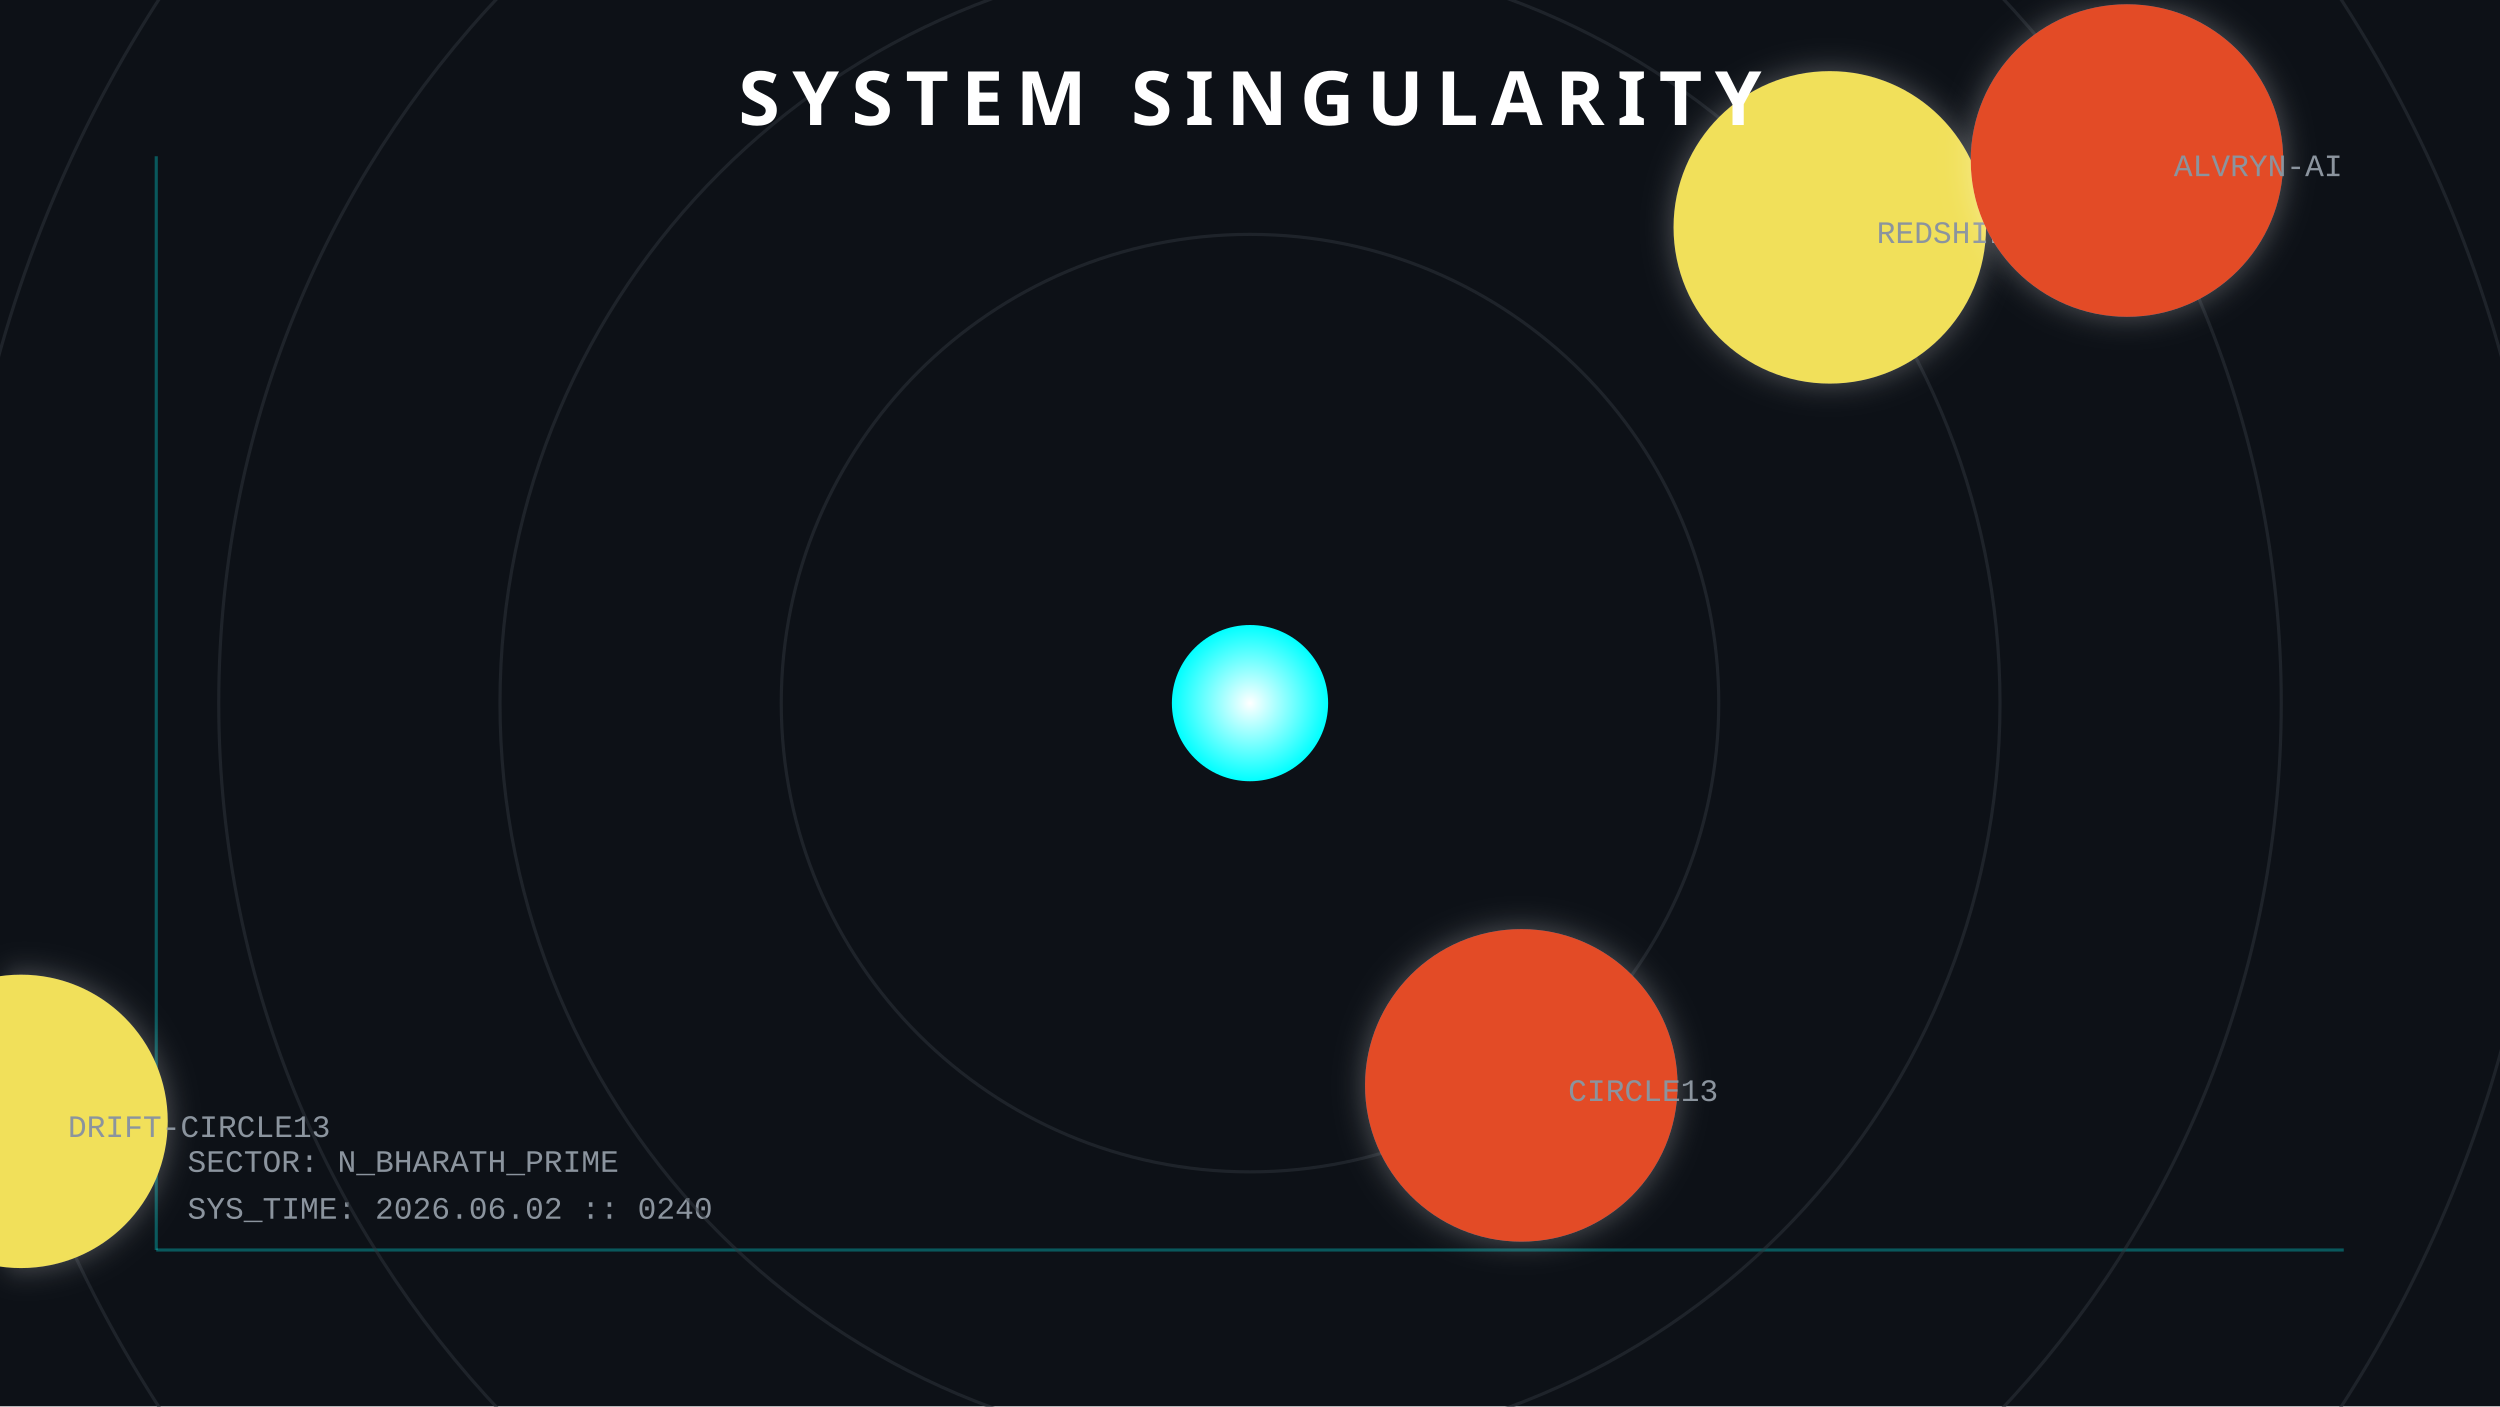
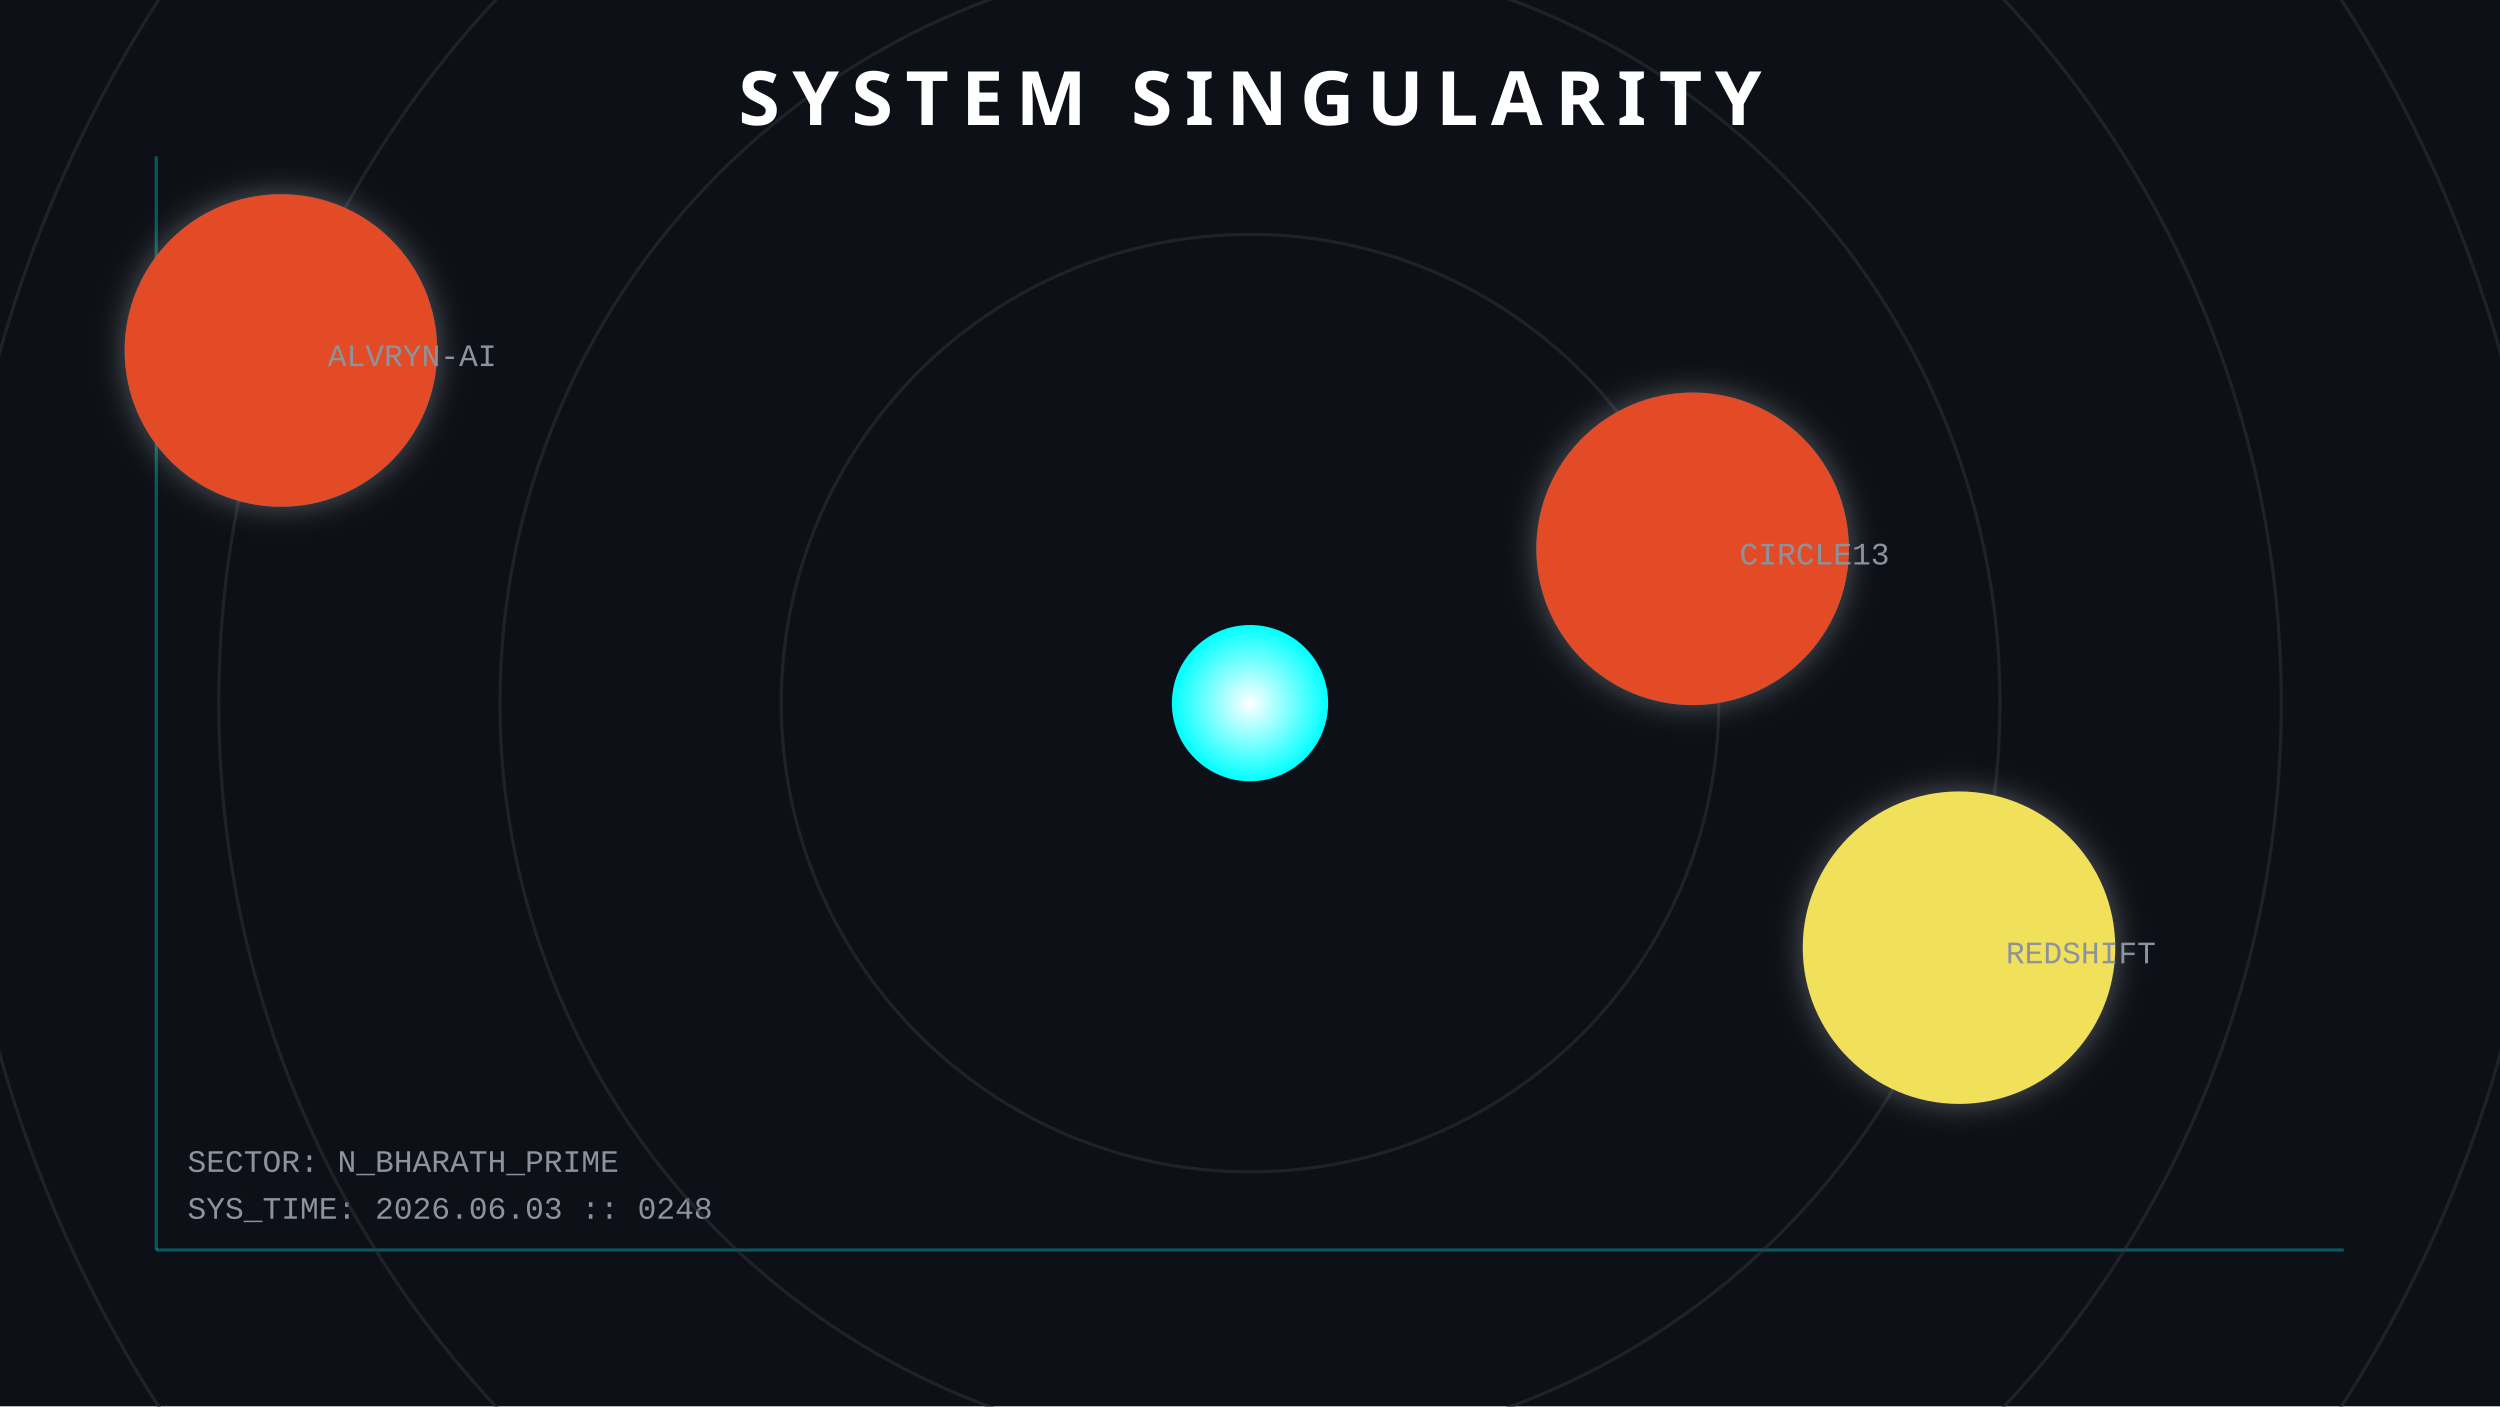
<svg xmlns="http://www.w3.org/2000/svg" width="800" height="450">
  <style>
        .orbit { fill: none; stroke: #30363d; stroke-width: 1; opacity: 0.5; }
        .planet { filter: drop-shadow(0 0 5px rgba(255,255,255,0.3)); }
        .text { font-family: 'Courier New', monospace; fill: #8b949e; font-size: 10px; }
        .title { font-family: sans-serif; fill: white; font-weight: bold; font-size: 24px; letter-spacing: 4px; }
        .hud-line { stroke: #00ffff; stroke-width: 1; opacity: 0.3; }
        
        /* ANIMATIONS */
        @keyframes pulse { 0% { r: 25; opacity: 0.8; } 50% { r: 30; opacity: 0.4; } 100% { r: 25; opacity: 0.8; } }
        .sun { animation: pulse 4s infinite; }
    </style>
  <rect width="100%" height="100%" fill="#0d1117" />
  <line x1="50" y1="50" x2="50" y2="400" class="hud-line" />
  <line x1="50" y1="400" x2="750" y2="400" class="hud-line" />
-   <text x="60" y="390" class="text">SYS_TIME: 2026.06.02 :: 0240</text>
+   <text x="60" y="390" class="text">SYS_TIME: 2026.06.03 :: 0248</text>
  <text x="60" y="375" class="text">SECTOR: N_BHARATH_PRIME</text>
  <circle cx="400" cy="225" r="25" fill="url(#grad1)" class="sun" />
  <defs>
    <radialGradient id="grad1" cx="50%" cy="50%" r="50%" fx="50%" fy="50%">
      <stop offset="0%" style="stop-color:white;stop-opacity:1" />
      <stop offset="100%" style="stop-color:#00ffff;stop-opacity:1" />
    </radialGradient>
  </defs>
  <circle cx="400" cy="225" r="150.0" class="orbit" />
-   <circle cx="486.818" cy="347.322" r="50" fill="#e34c26" class="planet" />
-   <text x="501.818" y="352.322" class="text" fill="white">CIRCLE13</text>
+   <circle cx="541.642" cy="175.627" r="50" fill="#e34c26" class="planet" />
+   <text x="556.642" y="180.627" class="text" fill="white">CIRCLE13</text>
  <circle cx="400" cy="225" r="240.0" class="orbit" />
-   <circle cx="585.533" cy="72.758" r="50" fill="#f1e05a" class="planet" />
-   <text x="600.533" y="77.758" class="text" fill="white">REDSHIFT</text>
+   <circle cx="626.883" cy="303.257" r="50" fill="#f1e05a" class="planet" />
+   <text x="641.883" y="308.257" class="text" fill="white">REDSHIFT</text>
  <circle cx="400" cy="225" r="330.0" class="orbit" />
-   <circle cx="680.629" cy="51.371" r="50" fill="#e34c26" class="planet" />
-   <text x="695.629" y="56.371" class="text" fill="white">ALVRYN-AI</text>
+   <circle cx="89.895" cy="112.151" r="50" fill="#e34c26" class="planet" />
+   <text x="104.895" y="117.151" class="text" fill="white">ALVRYN-AI</text>
  <circle cx="400" cy="225" r="415.422" class="orbit" />
-   <circle cx="6.728" cy="358.838" r="46.948" fill="#f1e05a" class="planet" />
-   <text x="21.728" y="363.838" class="text" fill="white">DRIFT-CIRCLE13</text>
+   <circle cx="280.479" cy="-172.857" r="46.948" fill="#f1e05a" class="planet" />
+   <text x="295.479" y="-167.857" class="text" fill="white">DRIFT-CIRCLE13</text>
  <circle cx="400" cy="225" r="461.81" class="orbit" />
-   <circle cx="637.484" cy="621.068" r="20.925" fill="#2b7489" class="planet" />
-   <text x="652.484" y="626.068" class="text" fill="white">DSATM-EXAM-SYSTEM-</text>
-   <circle cx="400" cy="225" r="504.927" class="orbit" />
-   <circle cx="319.572" cy="-273.48" r="18.745" fill="#8b949e" class="planet" />
-   <text x="334.572" y="-268.48" class="text" fill="white">NBHARATH1306</text>
-   <circle cx="400" cy="225" r="547.159" class="orbit" />
-   <circle cx="845.962" cy="-92.019" r="18.155" fill="#e34c26" class="planet" />
-   <text x="860.962" y="-87.019" class="text" fill="white">WEBSITE-EQUDATOR-TRADING-PLATFORM</text>
-   <circle cx="400" cy="225" r="577.992" class="orbit" />
-   <circle cx="883.318" cy="-91.984" r="10.555" fill="#8b949e" class="planet" />
-   <text x="898.318" y="-86.984" class="text" fill="white">FLASK</text>
-   <circle cx="400" cy="225" r="608.265" class="orbit" />
-   <circle cx="300.224" cy="825.026" r="10.182" fill="#8b949e" class="planet" />
-   <text x="315.224" y="830.026" class="text" fill="white">HCF-INTERNSHIP</text>
-   <circle cx="400" cy="225" r="637.134" class="orbit" />
-   <circle cx="-48.534" cy="677.501" r="9.246" fill="#8b949e" class="planet" />
+   <circle cx="85.932" cy="-113.57" r="20.925" fill="#2b7489" class="planet" />
+   <text x="100.932" y="-108.57" class="text" fill="white">DSATM-EXAM-SYSTEM-</text>
+   <circle cx="400" cy="225" r="504.93" class="orbit" />
+   <circle cx="904.631" cy="242.372" r="18.747" fill="#8b949e" class="planet" />
+   <text x="919.631" y="247.372" class="text" fill="white">NBHARATH1306</text>
+   <circle cx="400" cy="225" r="547.163" class="orbit" />
+   <circle cx="723.32" cy="666.419" r="18.155" fill="#e34c26" class="planet" />
+   <text x="738.32" y="671.419" class="text" fill="white">WEBSITE-EQUDATOR-TRADING-PLATFORM</text>
+   <circle cx="400" cy="225" r="577.995" class="orbit" />
+   <circle cx="687.643" cy="-276.338" r="10.555" fill="#8b949e" class="planet" />
+   <text x="702.643" y="-271.338" class="text" fill="white">FLASK</text>
+   <circle cx="400" cy="225" r="608.268" class="orbit" />
+   <circle cx="-127.875" cy="-77.221" r="10.182" fill="#8b949e" class="planet" />
+   <text x="-112.875" y="-72.221" class="text" fill="white">HCF-INTERNSHIP</text>
+   <circle cx="400" cy="225" r="637.137" class="orbit" />
+   <circle cx="963.021" cy="-73.246" r="9.246" fill="#8b949e" class="planet" />
  <text x="400" y="40" text-anchor="middle" class="title">SYSTEM SINGULARITY</text>
</svg>
